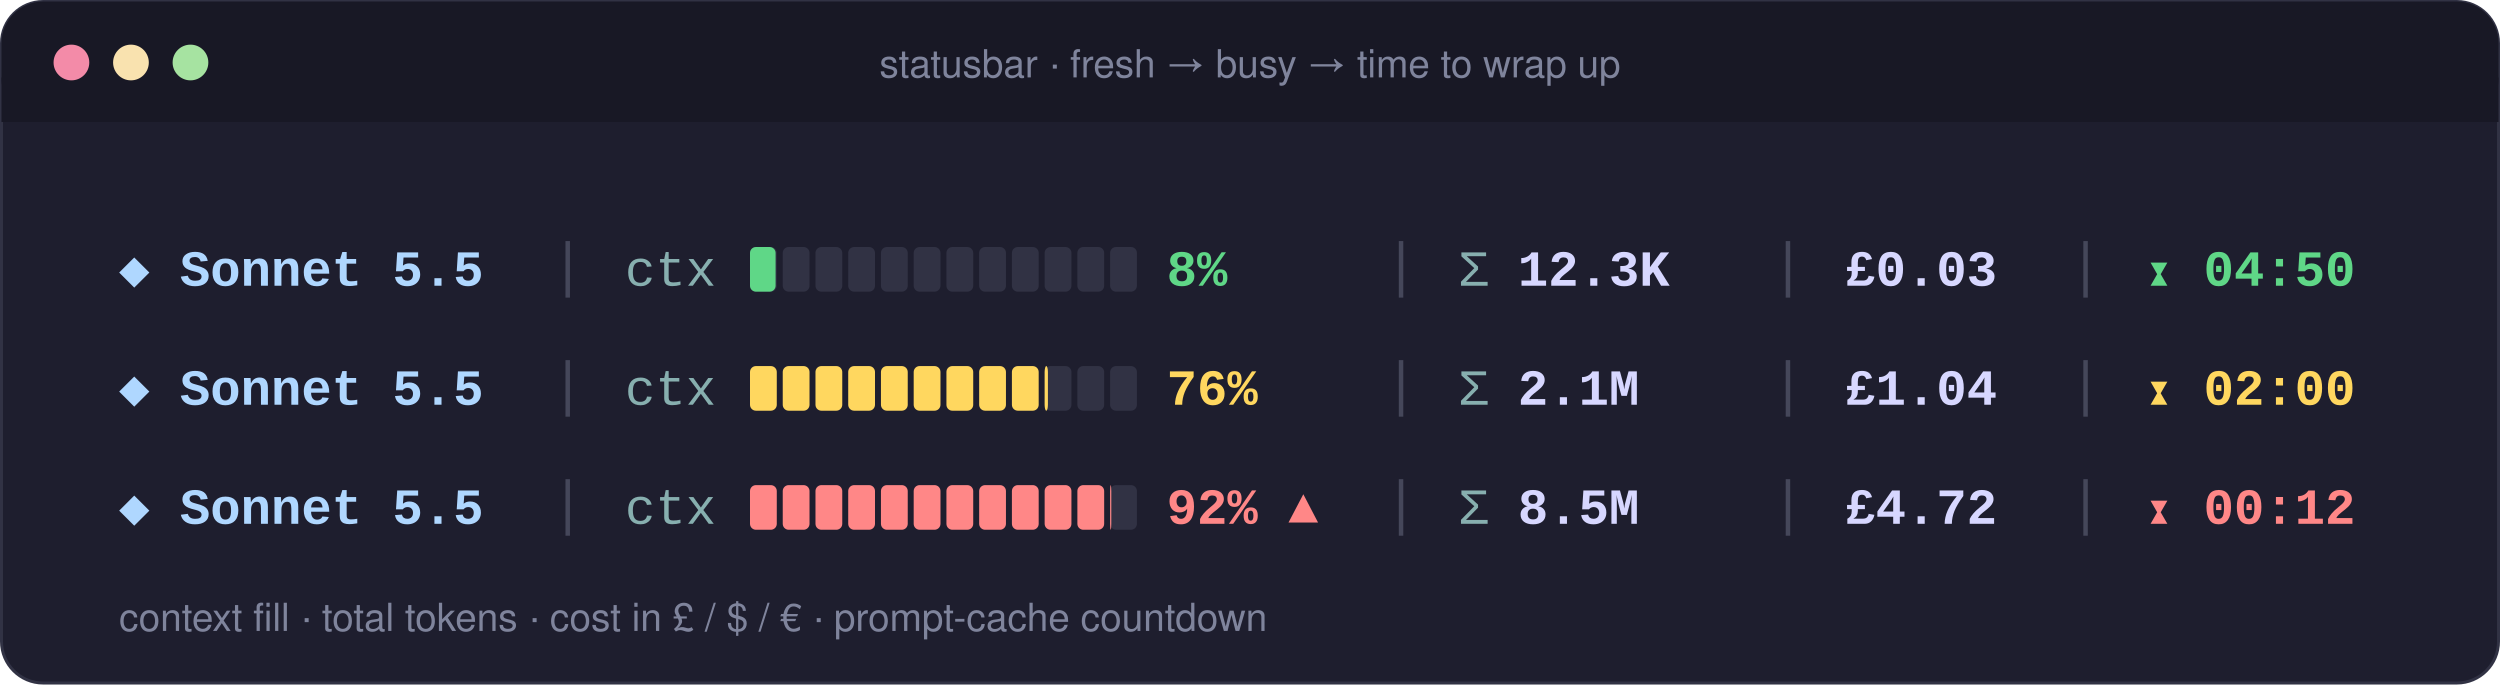
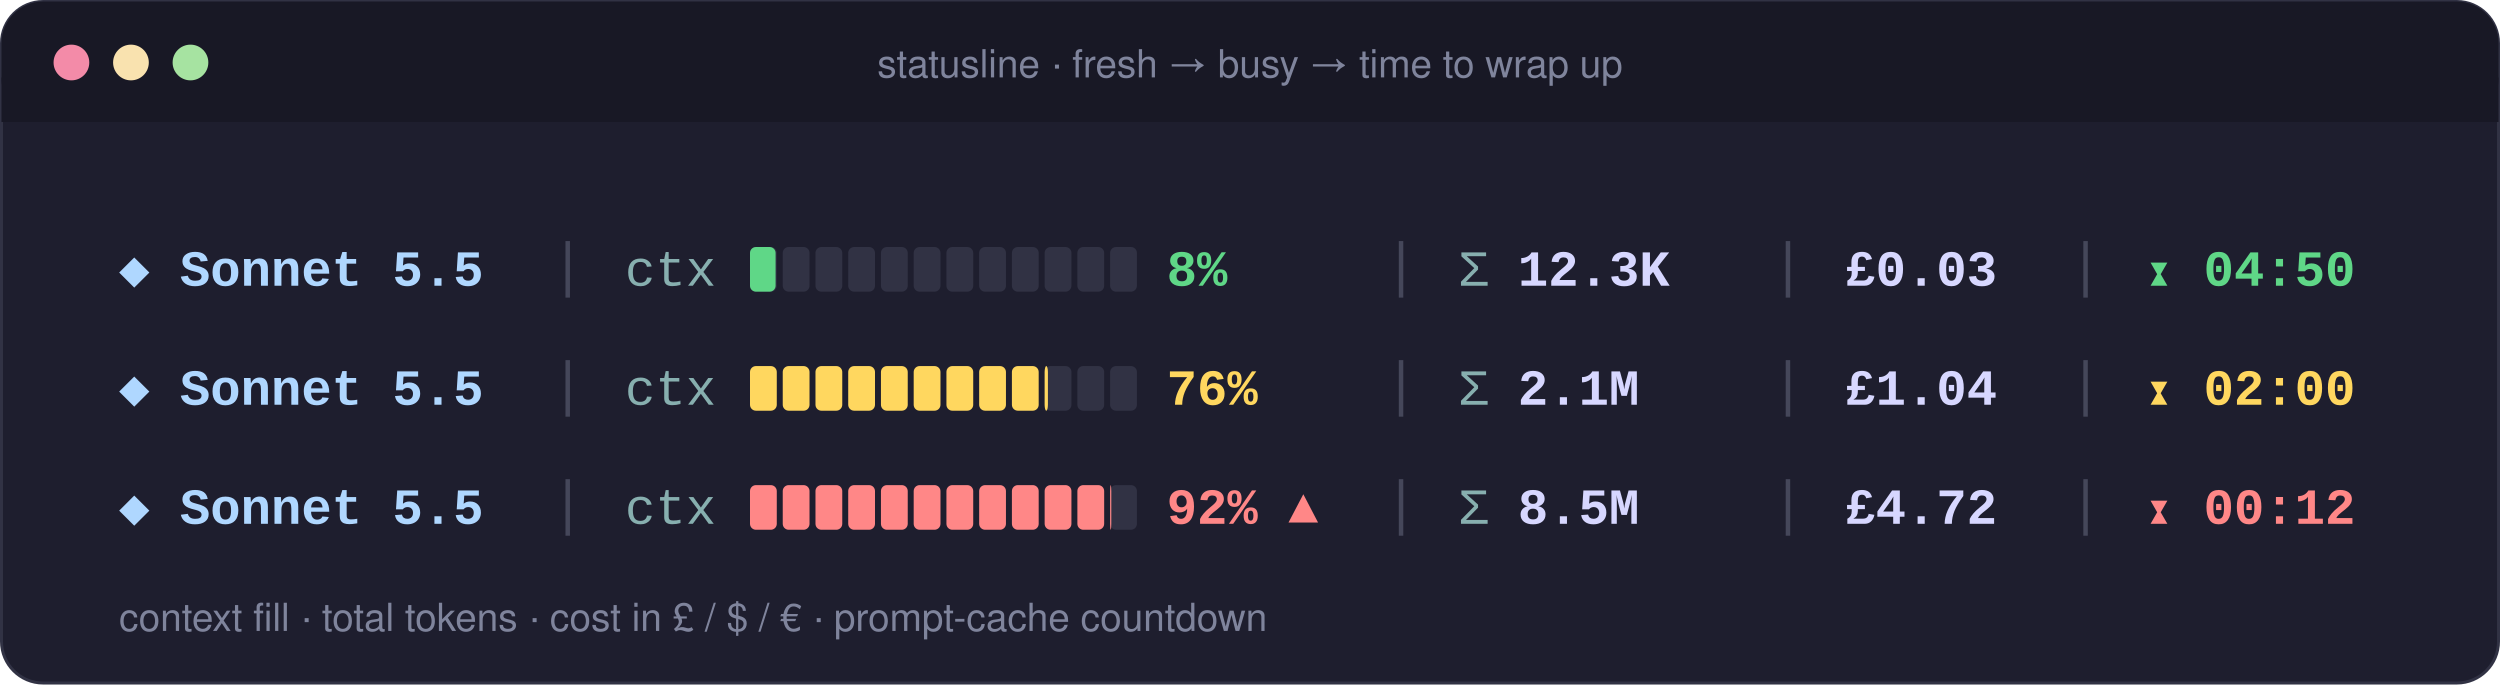
- <svg xmlns="http://www.w3.org/2000/svg" width="840" height="230" viewBox="0 0 840 230" role="img" aria-label="tokenomics status bar: model, context usage, tokens, cost and prompt-cache countdown">
+ <svg xmlns="http://www.w3.org/2000/svg" width="840" height="230" viewBox="0 0 840 230" role="img" aria-label="tokenomics statusline: model, context usage, tokens, cost and prompt-cache countdown">
  <rect x="0.5" y="0.5" width="839" height="229" rx="14" fill="#1e1e2e" stroke="#313244" />
  <rect x="0.5" y="0.5" width="839" height="40" rx="14" fill="#181825" />
  <rect x="0.5" y="26" width="839" height="15" fill="#181825" />
  <circle cx="24" cy="21" r="6" fill="#f38ba8" />
  <circle cx="44" cy="21" r="6" fill="#f9e2af" />
  <circle cx="64" cy="21" r="6" fill="#a6e3a1" />
-   <text x="420" y="26" text-anchor="middle" fill="#7f849c" font-family="-apple-system,BlinkMacSystemFont,'Segoe UI',Helvetica,Arial,sans-serif" font-size="13">statusbar · fresh → busy → time to wrap up</text>
+   <text x="420" y="26" text-anchor="middle" fill="#7f849c" font-family="-apple-system,BlinkMacSystemFont,'Segoe UI',Helvetica,Arial,sans-serif" font-size="13">statusline · fresh → busy → time to wrap up</text>
  <text x="40" y="96" fill="#afd7ff" font-family="ui-monospace,SFMono-Regular,'SF Mono',Menlo,Consolas,'Liberation Mono',monospace" font-size="17" font-weight="700">◆ Sonnet 5.5</text>
  <rect x="190" y="81" width="1.5" height="19" fill="#45475a" />
  <rect x="470" y="81" width="1.5" height="19" fill="#45475a" />
  <rect x="600" y="81" width="1.5" height="19" fill="#45475a" />
  <rect x="700" y="81" width="1.5" height="19" fill="#45475a" />
  <text x="210" y="96" fill="#87afaf" font-family="ui-monospace,SFMono-Regular,'SF Mono',Menlo,Consolas,'Liberation Mono',monospace" font-size="17">ctx</text>
  <rect x="252.0" y="83" width="9" height="15" rx="2" fill="#313244" />
  <rect x="252.0" y="83" width="8.6" height="15" rx="2" fill="#5fd787" />
  <rect x="263.0" y="83" width="9" height="15" rx="2" fill="#313244" />
  <rect x="274.0" y="83" width="9" height="15" rx="2" fill="#313244" />
  <rect x="285.0" y="83" width="9" height="15" rx="2" fill="#313244" />
  <rect x="296.0" y="83" width="9" height="15" rx="2" fill="#313244" />
  <rect x="307.0" y="83" width="9" height="15" rx="2" fill="#313244" />
  <rect x="318.0" y="83" width="9" height="15" rx="2" fill="#313244" />
  <rect x="329.0" y="83" width="9" height="15" rx="2" fill="#313244" />
  <rect x="340.0" y="83" width="9" height="15" rx="2" fill="#313244" />
  <rect x="351.0" y="83" width="9" height="15" rx="2" fill="#313244" />
  <rect x="362.0" y="83" width="9" height="15" rx="2" fill="#313244" />
  <rect x="373.0" y="83" width="9" height="15" rx="2" fill="#313244" />
  <text x="392" y="96" fill="#5fd787" font-family="ui-monospace,SFMono-Regular,'SF Mono',Menlo,Consolas,'Liberation Mono',monospace" font-size="17" font-weight="700">8%</text>
  <text x="490" y="96" fill="#87afaf" font-family="ui-monospace,SFMono-Regular,'SF Mono',Menlo,Consolas,'Liberation Mono',monospace" font-size="17">Σ</text>
  <text x="510" y="96" fill="#d7d7ff" font-family="ui-monospace,SFMono-Regular,'SF Mono',Menlo,Consolas,'Liberation Mono',monospace" font-size="17" font-weight="700">12.3K</text>
  <text x="620" y="96" fill="#d7d7ff" font-family="ui-monospace,SFMono-Regular,'SF Mono',Menlo,Consolas,'Liberation Mono',monospace" font-size="17" font-weight="700">£0.03</text>
  <text x="720" y="96" fill="#5fd787" font-family="ui-monospace,SFMono-Regular,'SF Mono',Menlo,Consolas,'Liberation Mono',monospace" font-size="17" font-weight="700">⧗ 04:50</text>
  <text x="40" y="136" fill="#afd7ff" font-family="ui-monospace,SFMono-Regular,'SF Mono',Menlo,Consolas,'Liberation Mono',monospace" font-size="17" font-weight="700">◆ Sonnet 5.5</text>
  <rect x="190" y="121" width="1.5" height="19" fill="#45475a" />
  <rect x="470" y="121" width="1.5" height="19" fill="#45475a" />
  <rect x="600" y="121" width="1.5" height="19" fill="#45475a" />
  <rect x="700" y="121" width="1.5" height="19" fill="#45475a" />
  <text x="210" y="136" fill="#87afaf" font-family="ui-monospace,SFMono-Regular,'SF Mono',Menlo,Consolas,'Liberation Mono',monospace" font-size="17">ctx</text>
  <rect x="252.0" y="123" width="9" height="15" rx="2" fill="#ffd75f" />
  <rect x="263.0" y="123" width="9" height="15" rx="2" fill="#ffd75f" />
  <rect x="274.0" y="123" width="9" height="15" rx="2" fill="#ffd75f" />
  <rect x="285.0" y="123" width="9" height="15" rx="2" fill="#ffd75f" />
  <rect x="296.0" y="123" width="9" height="15" rx="2" fill="#ffd75f" />
  <rect x="307.0" y="123" width="9" height="15" rx="2" fill="#ffd75f" />
  <rect x="318.0" y="123" width="9" height="15" rx="2" fill="#ffd75f" />
  <rect x="329.0" y="123" width="9" height="15" rx="2" fill="#ffd75f" />
  <rect x="340.0" y="123" width="9" height="15" rx="2" fill="#ffd75f" />
  <rect x="351.0" y="123" width="9" height="15" rx="2" fill="#313244" />
  <rect x="351.0" y="123" width="1.1" height="15" rx="2" fill="#ffd75f" />
  <rect x="362.0" y="123" width="9" height="15" rx="2" fill="#313244" />
  <rect x="373.0" y="123" width="9" height="15" rx="2" fill="#313244" />
  <text x="392" y="136" fill="#ffd75f" font-family="ui-monospace,SFMono-Regular,'SF Mono',Menlo,Consolas,'Liberation Mono',monospace" font-size="17" font-weight="700">76%</text>
  <text x="490" y="136" fill="#87afaf" font-family="ui-monospace,SFMono-Regular,'SF Mono',Menlo,Consolas,'Liberation Mono',monospace" font-size="17">Σ</text>
  <text x="510" y="136" fill="#d7d7ff" font-family="ui-monospace,SFMono-Regular,'SF Mono',Menlo,Consolas,'Liberation Mono',monospace" font-size="17" font-weight="700">2.1M</text>
  <text x="620" y="136" fill="#d7d7ff" font-family="ui-monospace,SFMono-Regular,'SF Mono',Menlo,Consolas,'Liberation Mono',monospace" font-size="17" font-weight="700">£1.04</text>
  <text x="720" y="136" fill="#ffd75f" font-family="ui-monospace,SFMono-Regular,'SF Mono',Menlo,Consolas,'Liberation Mono',monospace" font-size="17" font-weight="700">⧗ 02:00</text>
  <text x="40" y="176" fill="#afd7ff" font-family="ui-monospace,SFMono-Regular,'SF Mono',Menlo,Consolas,'Liberation Mono',monospace" font-size="17" font-weight="700">◆ Sonnet 5.5</text>
  <rect x="190" y="161" width="1.5" height="19" fill="#45475a" />
  <rect x="470" y="161" width="1.5" height="19" fill="#45475a" />
  <rect x="600" y="161" width="1.5" height="19" fill="#45475a" />
  <rect x="700" y="161" width="1.5" height="19" fill="#45475a" />
  <text x="210" y="176" fill="#87afaf" font-family="ui-monospace,SFMono-Regular,'SF Mono',Menlo,Consolas,'Liberation Mono',monospace" font-size="17">ctx</text>
  <rect x="252.0" y="163" width="9" height="15" rx="2" fill="#ff8787" />
  <rect x="263.0" y="163" width="9" height="15" rx="2" fill="#ff8787" />
  <rect x="274.0" y="163" width="9" height="15" rx="2" fill="#ff8787" />
  <rect x="285.0" y="163" width="9" height="15" rx="2" fill="#ff8787" />
  <rect x="296.0" y="163" width="9" height="15" rx="2" fill="#ff8787" />
  <rect x="307.0" y="163" width="9" height="15" rx="2" fill="#ff8787" />
  <rect x="318.0" y="163" width="9" height="15" rx="2" fill="#ff8787" />
  <rect x="329.0" y="163" width="9" height="15" rx="2" fill="#ff8787" />
  <rect x="340.0" y="163" width="9" height="15" rx="2" fill="#ff8787" />
  <rect x="351.0" y="163" width="9" height="15" rx="2" fill="#ff8787" />
  <rect x="362.0" y="163" width="9" height="15" rx="2" fill="#ff8787" />
  <rect x="373.0" y="163" width="9" height="15" rx="2" fill="#313244" />
  <rect x="373.0" y="163" width="0.4" height="15" rx="2" fill="#ff8787" />
  <text x="392" y="176" fill="#ff8787" font-family="ui-monospace,SFMono-Regular,'SF Mono',Menlo,Consolas,'Liberation Mono',monospace" font-size="17" font-weight="700">92% ▲</text>
  <text x="490" y="176" fill="#87afaf" font-family="ui-monospace,SFMono-Regular,'SF Mono',Menlo,Consolas,'Liberation Mono',monospace" font-size="17">Σ</text>
  <text x="510" y="176" fill="#d7d7ff" font-family="ui-monospace,SFMono-Regular,'SF Mono',Menlo,Consolas,'Liberation Mono',monospace" font-size="17" font-weight="700">8.5M</text>
  <text x="620" y="176" fill="#d7d7ff" font-family="ui-monospace,SFMono-Regular,'SF Mono',Menlo,Consolas,'Liberation Mono',monospace" font-size="17" font-weight="700">£4.72</text>
  <text x="720" y="176" fill="#ff8787" font-family="ui-monospace,SFMono-Regular,'SF Mono',Menlo,Consolas,'Liberation Mono',monospace" font-size="17" font-weight="700">⧗ 00:12</text>
  <text x="40" y="212" fill="#7f849c" font-family="-apple-system,BlinkMacSystemFont,'Segoe UI',Helvetica,Arial,sans-serif" font-size="13">context fill  ·  total tokens  ·  cost in £ / $ / €  ·  prompt-cache countdown</text>
</svg>
